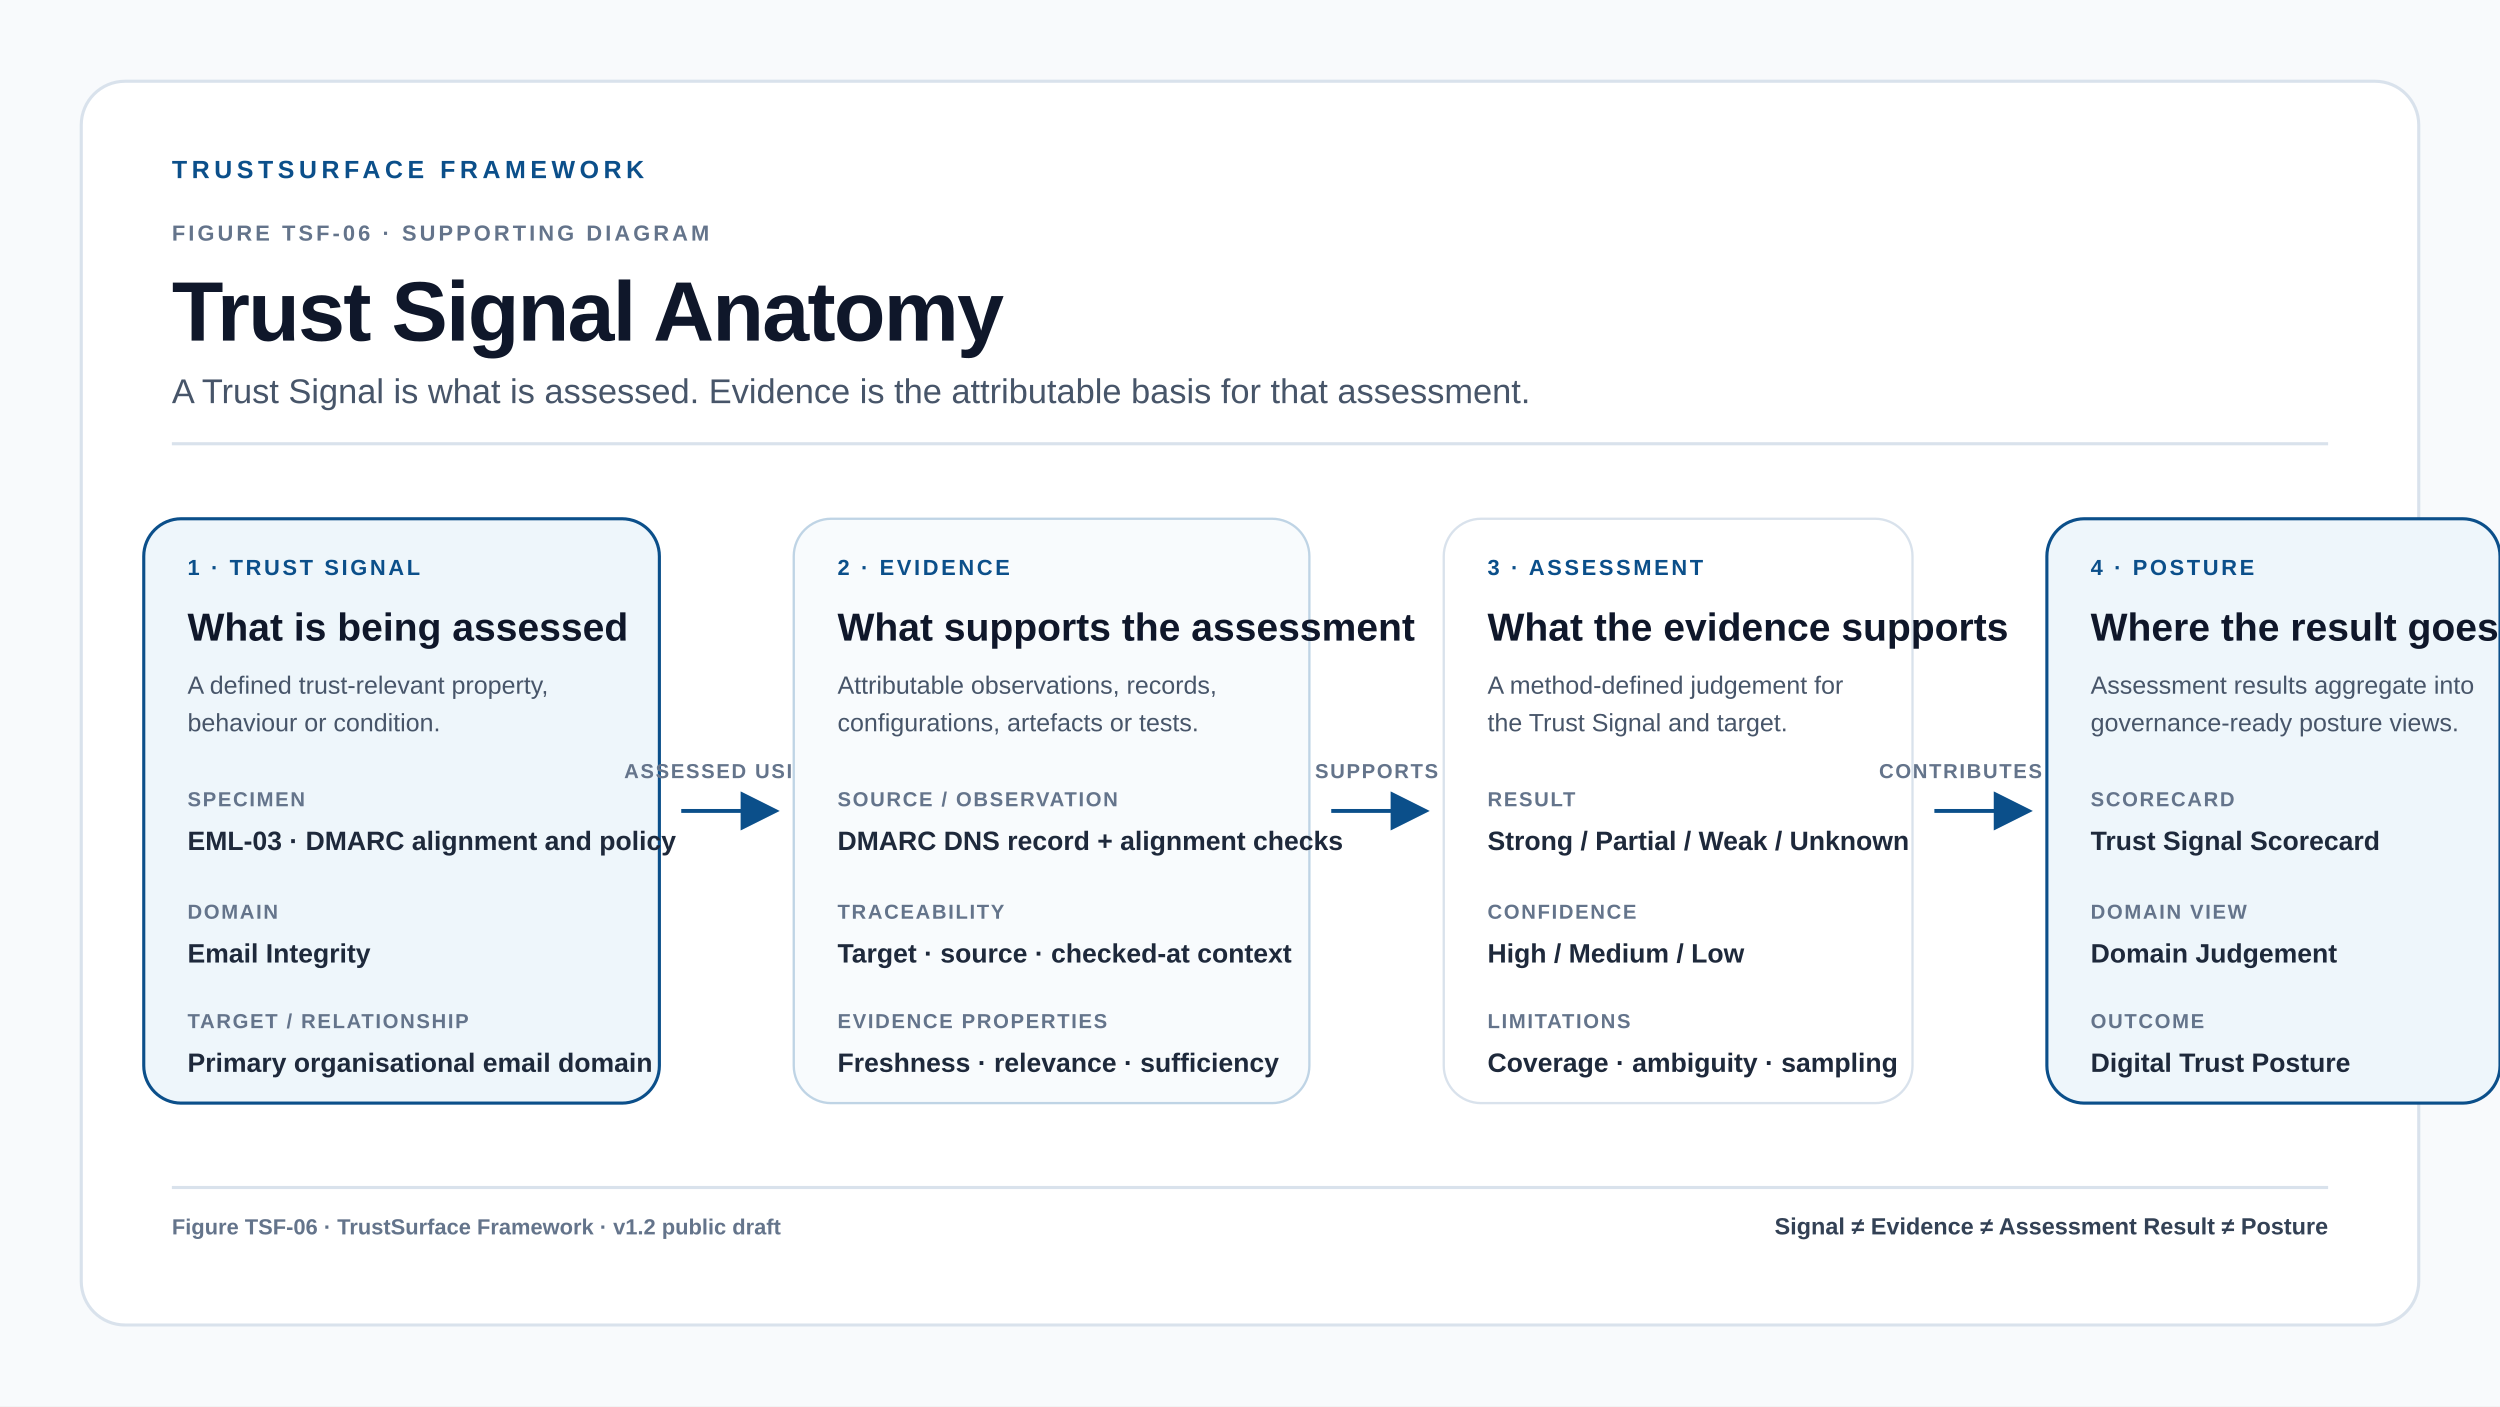
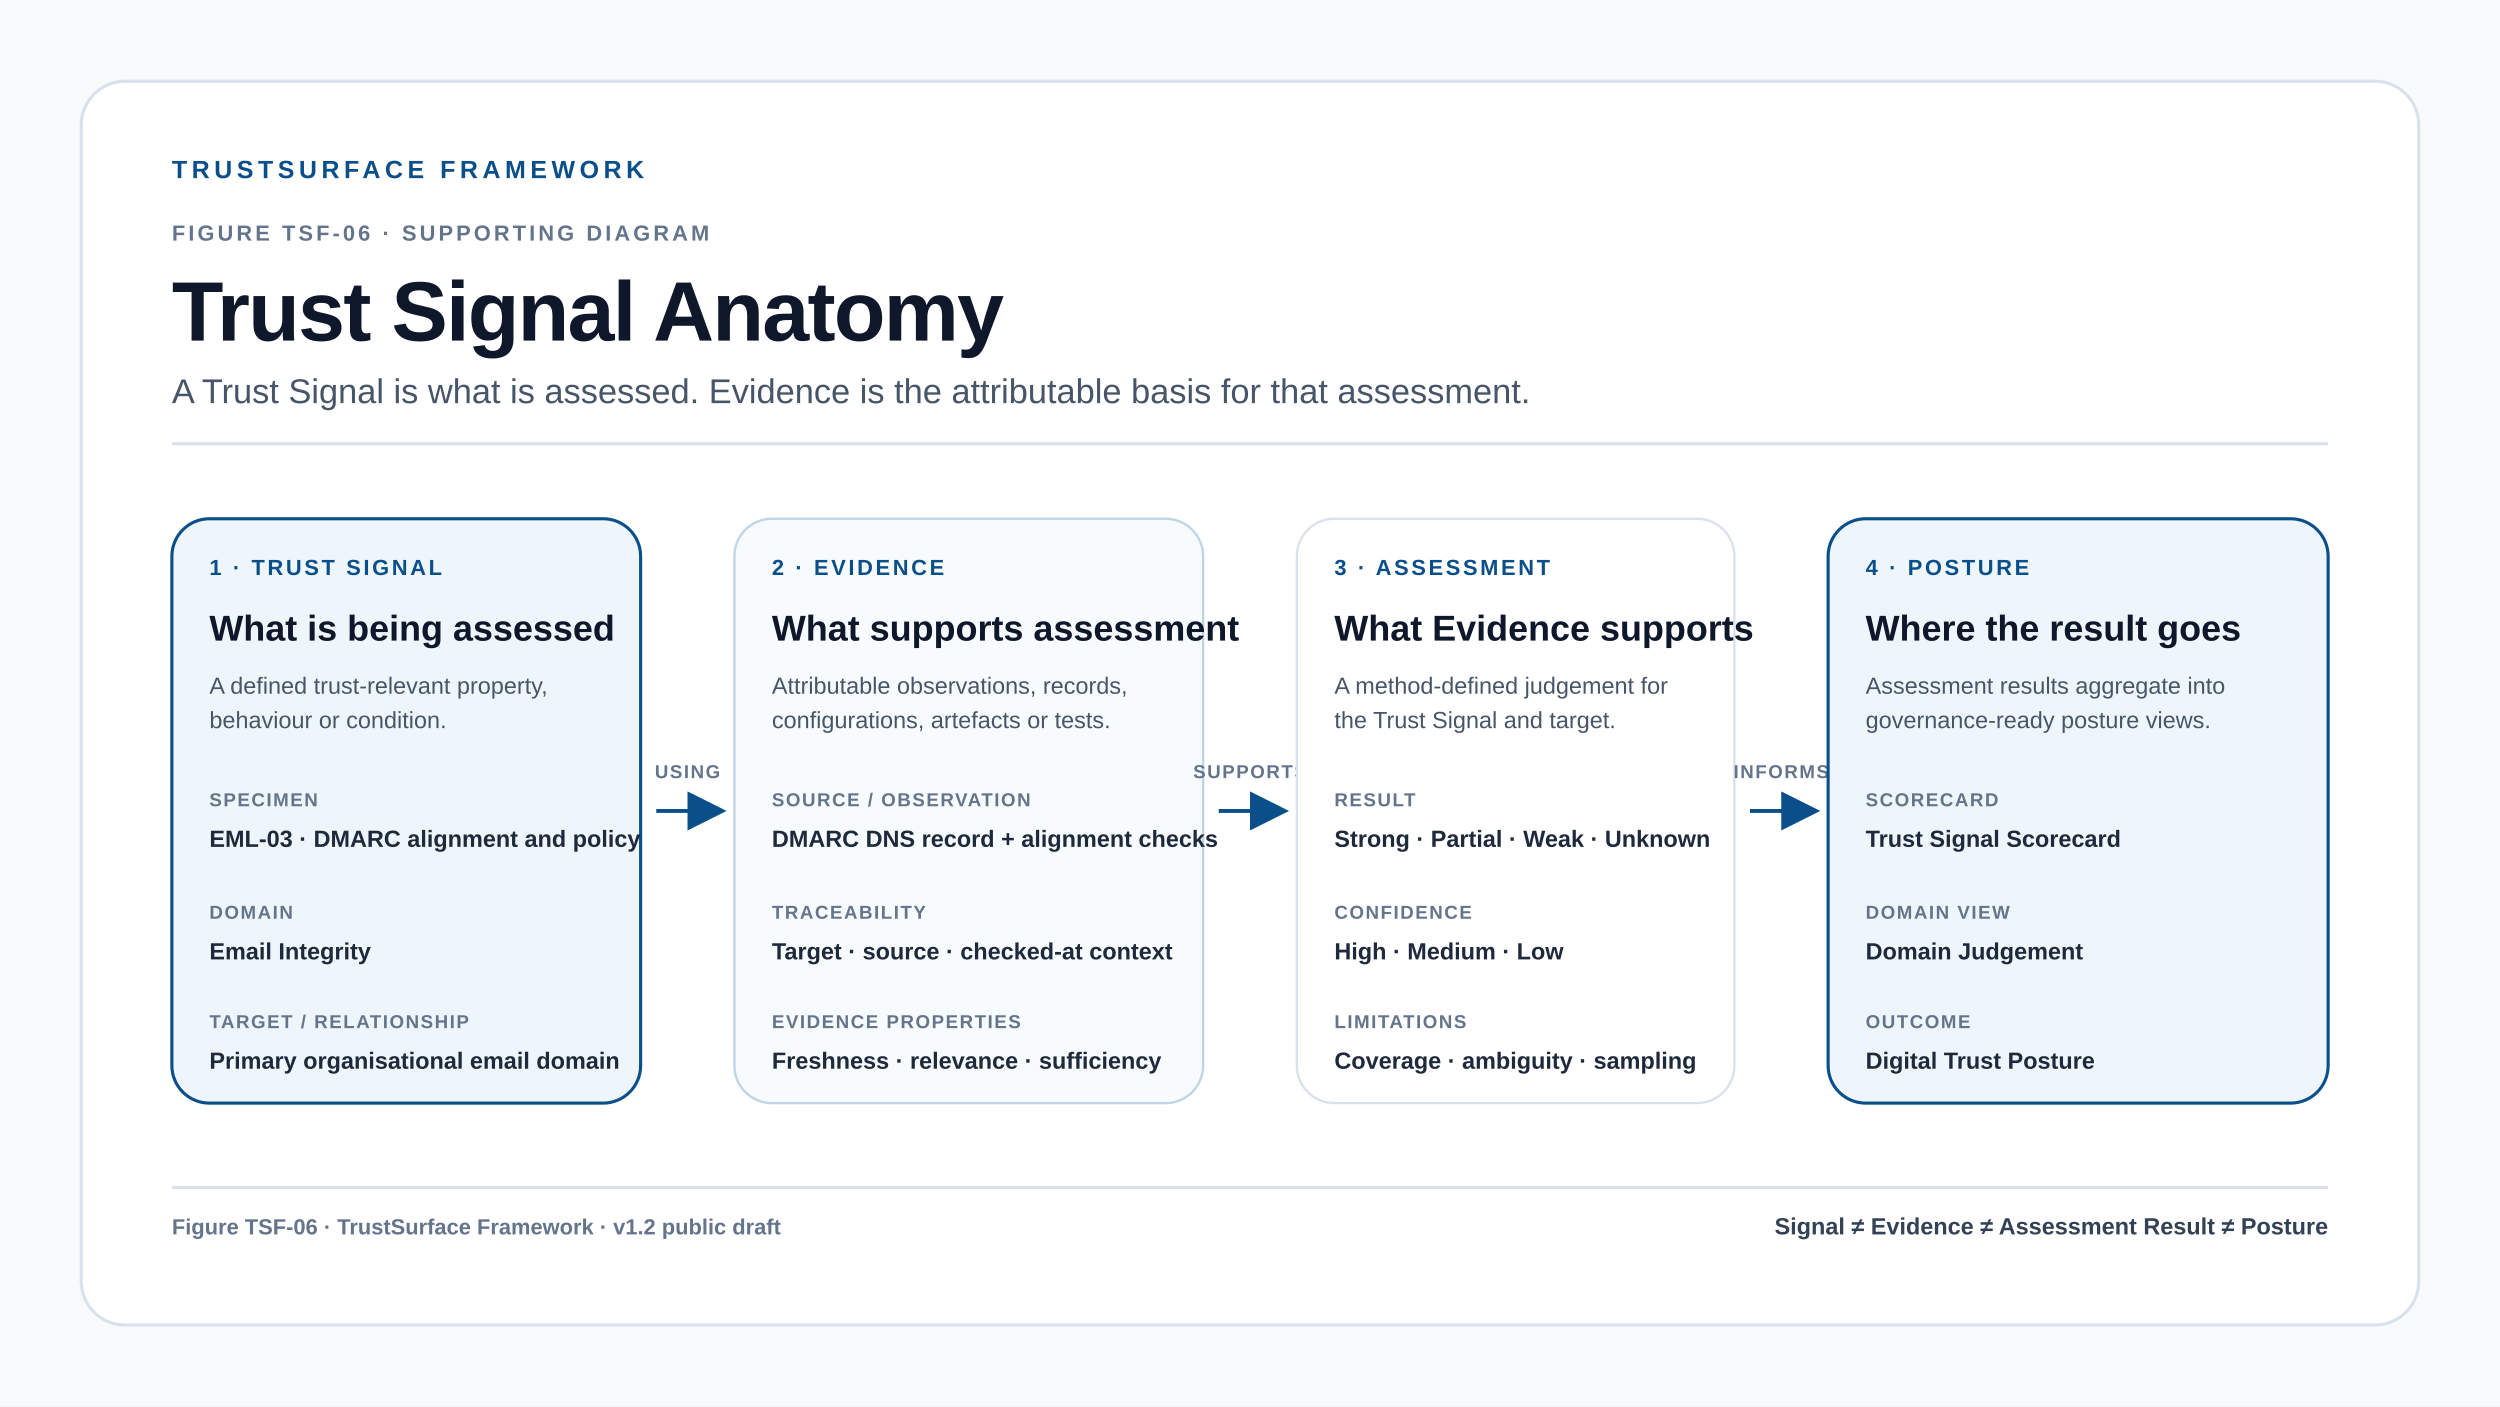
<svg xmlns="http://www.w3.org/2000/svg" width="1600" height="900" viewBox="0 0 1600 900" fill="none" role="img" aria-labelledby="title desc">
  <defs>
    <style>
      text { font-family: Poppins, Arial, sans-serif; fill: #0f172a; }
      .bg { fill: #f8fafc; }
      .frame { fill: #ffffff; stroke: #d9e2ec; stroke-width: 2; }
      .rule { stroke: #d9e2ec; stroke-width: 2; }
      .panel { fill: #ffffff; stroke: #d9e2ec; stroke-width: 1.5; }
      .panel-accent { fill: #eef6fb; stroke: #0b4f8a; stroke-width: 2; }
      .panel-soft { fill: #f8fbfd; stroke: #bfd4e5; stroke-width: 1.5; }
      .arrow { stroke: #0b4f8a; stroke-width: 2.5; fill: none; marker-end: url(#arrowhead); }
      .kicker { font-size: 16px; font-weight: 700; letter-spacing: 0.18em; fill: #0b4f8a; }
      .figure-id { font-size: 14px; font-weight: 700; letter-spacing: 0.14em; fill: #64748b; }
      .title-text { font-size: 54px; font-weight: 700; letter-spacing: -0.02em; }
      .subtitle { font-size: 22px; font-weight: 500; fill: #475569; }
      .step { font-size: 14px; font-weight: 700; letter-spacing: 0.12em; fill: #0b4f8a; }
-       .panel-title { font-size: 25px; font-weight: 700; }
-       .copy { font-size: 16px; font-weight: 500; fill: #475569; }
-       .label { font-size: 13px; font-weight: 700; letter-spacing: 0.08em; fill: #64748b; }
-       .value { font-size: 17px; font-weight: 600; fill: #1e293b; }
+       .panel-title { font-size: 23px; font-weight: 700; }
+       .copy { font-size: 15px; font-weight: 500; fill: #475569; }
+       .label { font-size: 12px; font-weight: 700; letter-spacing: 0.08em; fill: #64748b; }
+       .value { font-size: 15px; font-weight: 600; fill: #1e293b; }
      .footer { font-size: 14px; font-weight: 600; fill: #64748b; }
      .footer-strong { font-size: 15px; font-weight: 600; fill: #334155; }
    </style>
    <marker id="arrowhead" markerWidth="10" markerHeight="10" refX="8" refY="5" orient="auto">
      <path d="M0 0 L10 5 L0 10 Z" fill="#0b4f8a" />
    </marker>
  </defs>
  <rect width="1600" height="900" class="bg" />
  <rect x="52" y="52" width="1496" height="796" rx="28" class="frame" />
  <g transform="translate(110 96)">
    <text x="0" y="18" class="kicker">TRUSTSURFACE FRAMEWORK</text>
    <text x="0" y="58" class="figure-id">FIGURE TSF-06 · SUPPORTING DIAGRAM</text>
    <text x="0" y="122" class="title-text">Trust Signal Anatomy</text>
    <text x="0" y="162" class="subtitle">A Trust Signal is what is assessed. Evidence is the attributable basis for that assessment.</text>
  </g>
  <line x1="110" y1="284" x2="1490" y2="284" class="rule" />
-   <g transform="translate(92 332)">
-     <rect x="0" y="0" width="330" height="374" rx="24" class="panel-accent" />
-     <text x="28" y="36" class="step">1 · TRUST SIGNAL</text>
-     <text x="28" y="78" class="panel-title">What is being assessed</text>
-     <text x="28" y="112" class="copy">A defined trust-relevant property,</text>
-     <text x="28" y="136" class="copy">behaviour or condition.</text>
-     <text x="28" y="184" class="label">SPECIMEN</text>
-     <text x="28" y="212" class="value">EML-03 · DMARC alignment and policy</text>
-     <text x="28" y="256" class="label">DOMAIN</text>
-     <text x="28" y="284" class="value">Email Integrity</text>
-     <text x="28" y="326" class="label">TARGET / RELATIONSHIP</text>
-     <text x="28" y="354" class="value">Primary organisational email domain</text>
-     <line x1="344" y1="187" x2="402" y2="187" class="arrow" />
-     <text x="372" y="166" text-anchor="middle" class="label">ASSESSED USING</text>
-     <rect x="416" y="0" width="330" height="374" rx="24" class="panel-soft" />
-     <text x="444" y="36" class="step">2 · EVIDENCE</text>
-     <text x="444" y="78" class="panel-title">What supports the assessment</text>
-     <text x="444" y="112" class="copy">Attributable observations, records,</text>
-     <text x="444" y="136" class="copy">configurations, artefacts or tests.</text>
-     <text x="444" y="184" class="label">SOURCE / OBSERVATION</text>
-     <text x="444" y="212" class="value">DMARC DNS record + alignment checks</text>
-     <text x="444" y="256" class="label">TRACEABILITY</text>
-     <text x="444" y="284" class="value">Target · source · checked-at context</text>
-     <text x="444" y="326" class="label">EVIDENCE PROPERTIES</text>
-     <text x="444" y="354" class="value">Freshness · relevance · sufficiency</text>
-     <line x1="760" y1="187" x2="818" y2="187" class="arrow" />
-     <text x="789" y="166" text-anchor="middle" class="label">SUPPORTS</text>
-     <rect x="832" y="0" width="300" height="374" rx="24" class="panel" />
-     <text x="860" y="36" class="step">3 · ASSESSMENT</text>
-     <text x="860" y="78" class="panel-title">What the evidence supports</text>
-     <text x="860" y="112" class="copy">A method-defined judgement for</text>
-     <text x="860" y="136" class="copy">the Trust Signal and target.</text>
-     <text x="860" y="184" class="label">RESULT</text>
-     <text x="860" y="212" class="value">Strong / Partial / Weak / Unknown</text>
-     <text x="860" y="256" class="label">CONFIDENCE</text>
-     <text x="860" y="284" class="value">High / Medium / Low</text>
-     <text x="860" y="326" class="label">LIMITATIONS</text>
-     <text x="860" y="354" class="value">Coverage · ambiguity · sampling</text>
-     <line x1="1146" y1="187" x2="1204" y2="187" class="arrow" />
-     <text x="1175" y="166" text-anchor="middle" class="label">CONTRIBUTES TO</text>
-     <rect x="1218" y="0" width="290" height="374" rx="24" class="panel-accent" />
-     <text x="1246" y="36" class="step">4 · POSTURE</text>
-     <text x="1246" y="78" class="panel-title">Where the result goes</text>
-     <text x="1246" y="112" class="copy">Assessment results aggregate into</text>
-     <text x="1246" y="136" class="copy">governance-ready posture views.</text>
-     <text x="1246" y="184" class="label">SCORECARD</text>
-     <text x="1246" y="212" class="value">Trust Signal Scorecard</text>
-     <text x="1246" y="256" class="label">DOMAIN VIEW</text>
-     <text x="1246" y="284" class="value">Domain Judgement</text>
-     <text x="1246" y="326" class="label">OUTCOME</text>
-     <text x="1246" y="354" class="value">Digital Trust Posture</text>
+   <g transform="translate(110 332)">
+     <rect x="0" y="0" width="300" height="374" rx="24" class="panel-accent" />
+     <text x="24" y="36" class="step">1 · TRUST SIGNAL</text>
+     <text x="24" y="78" class="panel-title">What is being assessed</text>
+     <text x="24" y="112" class="copy">A defined trust-relevant property,</text>
+     <text x="24" y="134" class="copy">behaviour or condition.</text>
+     <text x="24" y="184" class="label">SPECIMEN</text>
+     <text x="24" y="210" class="value">EML-03 · DMARC alignment and policy</text>
+     <text x="24" y="256" class="label">DOMAIN</text>
+     <text x="24" y="282" class="value">Email Integrity</text>
+     <text x="24" y="326" class="label">TARGET / RELATIONSHIP</text>
+     <text x="24" y="352" class="value">Primary organisational email domain</text>
+     <line x1="310" y1="187" x2="350" y2="187" class="arrow" />
+     <text x="330" y="166" text-anchor="middle" class="label">USING</text>
+     <rect x="360" y="0" width="300" height="374" rx="24" class="panel-soft" />
+     <text x="384" y="36" class="step">2 · EVIDENCE</text>
+     <text x="384" y="78" class="panel-title">What supports assessment</text>
+     <text x="384" y="112" class="copy">Attributable observations, records,</text>
+     <text x="384" y="134" class="copy">configurations, artefacts or tests.</text>
+     <text x="384" y="184" class="label">SOURCE / OBSERVATION</text>
+     <text x="384" y="210" class="value">DMARC DNS record + alignment checks</text>
+     <text x="384" y="256" class="label">TRACEABILITY</text>
+     <text x="384" y="282" class="value">Target · source · checked-at context</text>
+     <text x="384" y="326" class="label">EVIDENCE PROPERTIES</text>
+     <text x="384" y="352" class="value">Freshness · relevance · sufficiency</text>
+     <line x1="670" y1="187" x2="710" y2="187" class="arrow" />
+     <text x="690" y="166" text-anchor="middle" class="label">SUPPORTS</text>
+     <rect x="720" y="0" width="280" height="374" rx="24" class="panel" />
+     <text x="744" y="36" class="step">3 · ASSESSMENT</text>
+     <text x="744" y="78" class="panel-title">What Evidence supports</text>
+     <text x="744" y="112" class="copy">A method-defined judgement for</text>
+     <text x="744" y="134" class="copy">the Trust Signal and target.</text>
+     <text x="744" y="184" class="label">RESULT</text>
+     <text x="744" y="210" class="value">Strong · Partial · Weak · Unknown</text>
+     <text x="744" y="256" class="label">CONFIDENCE</text>
+     <text x="744" y="282" class="value">High · Medium · Low</text>
+     <text x="744" y="326" class="label">LIMITATIONS</text>
+     <text x="744" y="352" class="value">Coverage · ambiguity · sampling</text>
+     <line x1="1010" y1="187" x2="1050" y2="187" class="arrow" />
+     <text x="1030" y="166" text-anchor="middle" class="label">INFORMS</text>
+     <rect x="1060" y="0" width="320" height="374" rx="24" class="panel-accent" />
+     <text x="1084" y="36" class="step">4 · POSTURE</text>
+     <text x="1084" y="78" class="panel-title">Where the result goes</text>
+     <text x="1084" y="112" class="copy">Assessment results aggregate into</text>
+     <text x="1084" y="134" class="copy">governance-ready posture views.</text>
+     <text x="1084" y="184" class="label">SCORECARD</text>
+     <text x="1084" y="210" class="value">Trust Signal Scorecard</text>
+     <text x="1084" y="256" class="label">DOMAIN VIEW</text>
+     <text x="1084" y="282" class="value">Domain Judgement</text>
+     <text x="1084" y="326" class="label">OUTCOME</text>
+     <text x="1084" y="352" class="value">Digital Trust Posture</text>
  </g>
  <g transform="translate(110 760)">
    <line x1="0" y1="0" x2="1380" y2="0" class="rule" />
    <text x="0" y="30" class="footer">Figure TSF-06 · TrustSurface Framework · v1.2 public draft</text>
    <text x="1380" y="30" text-anchor="end" class="footer-strong">Signal ≠ Evidence ≠ Assessment Result ≠ Posture</text>
  </g>
</svg>
